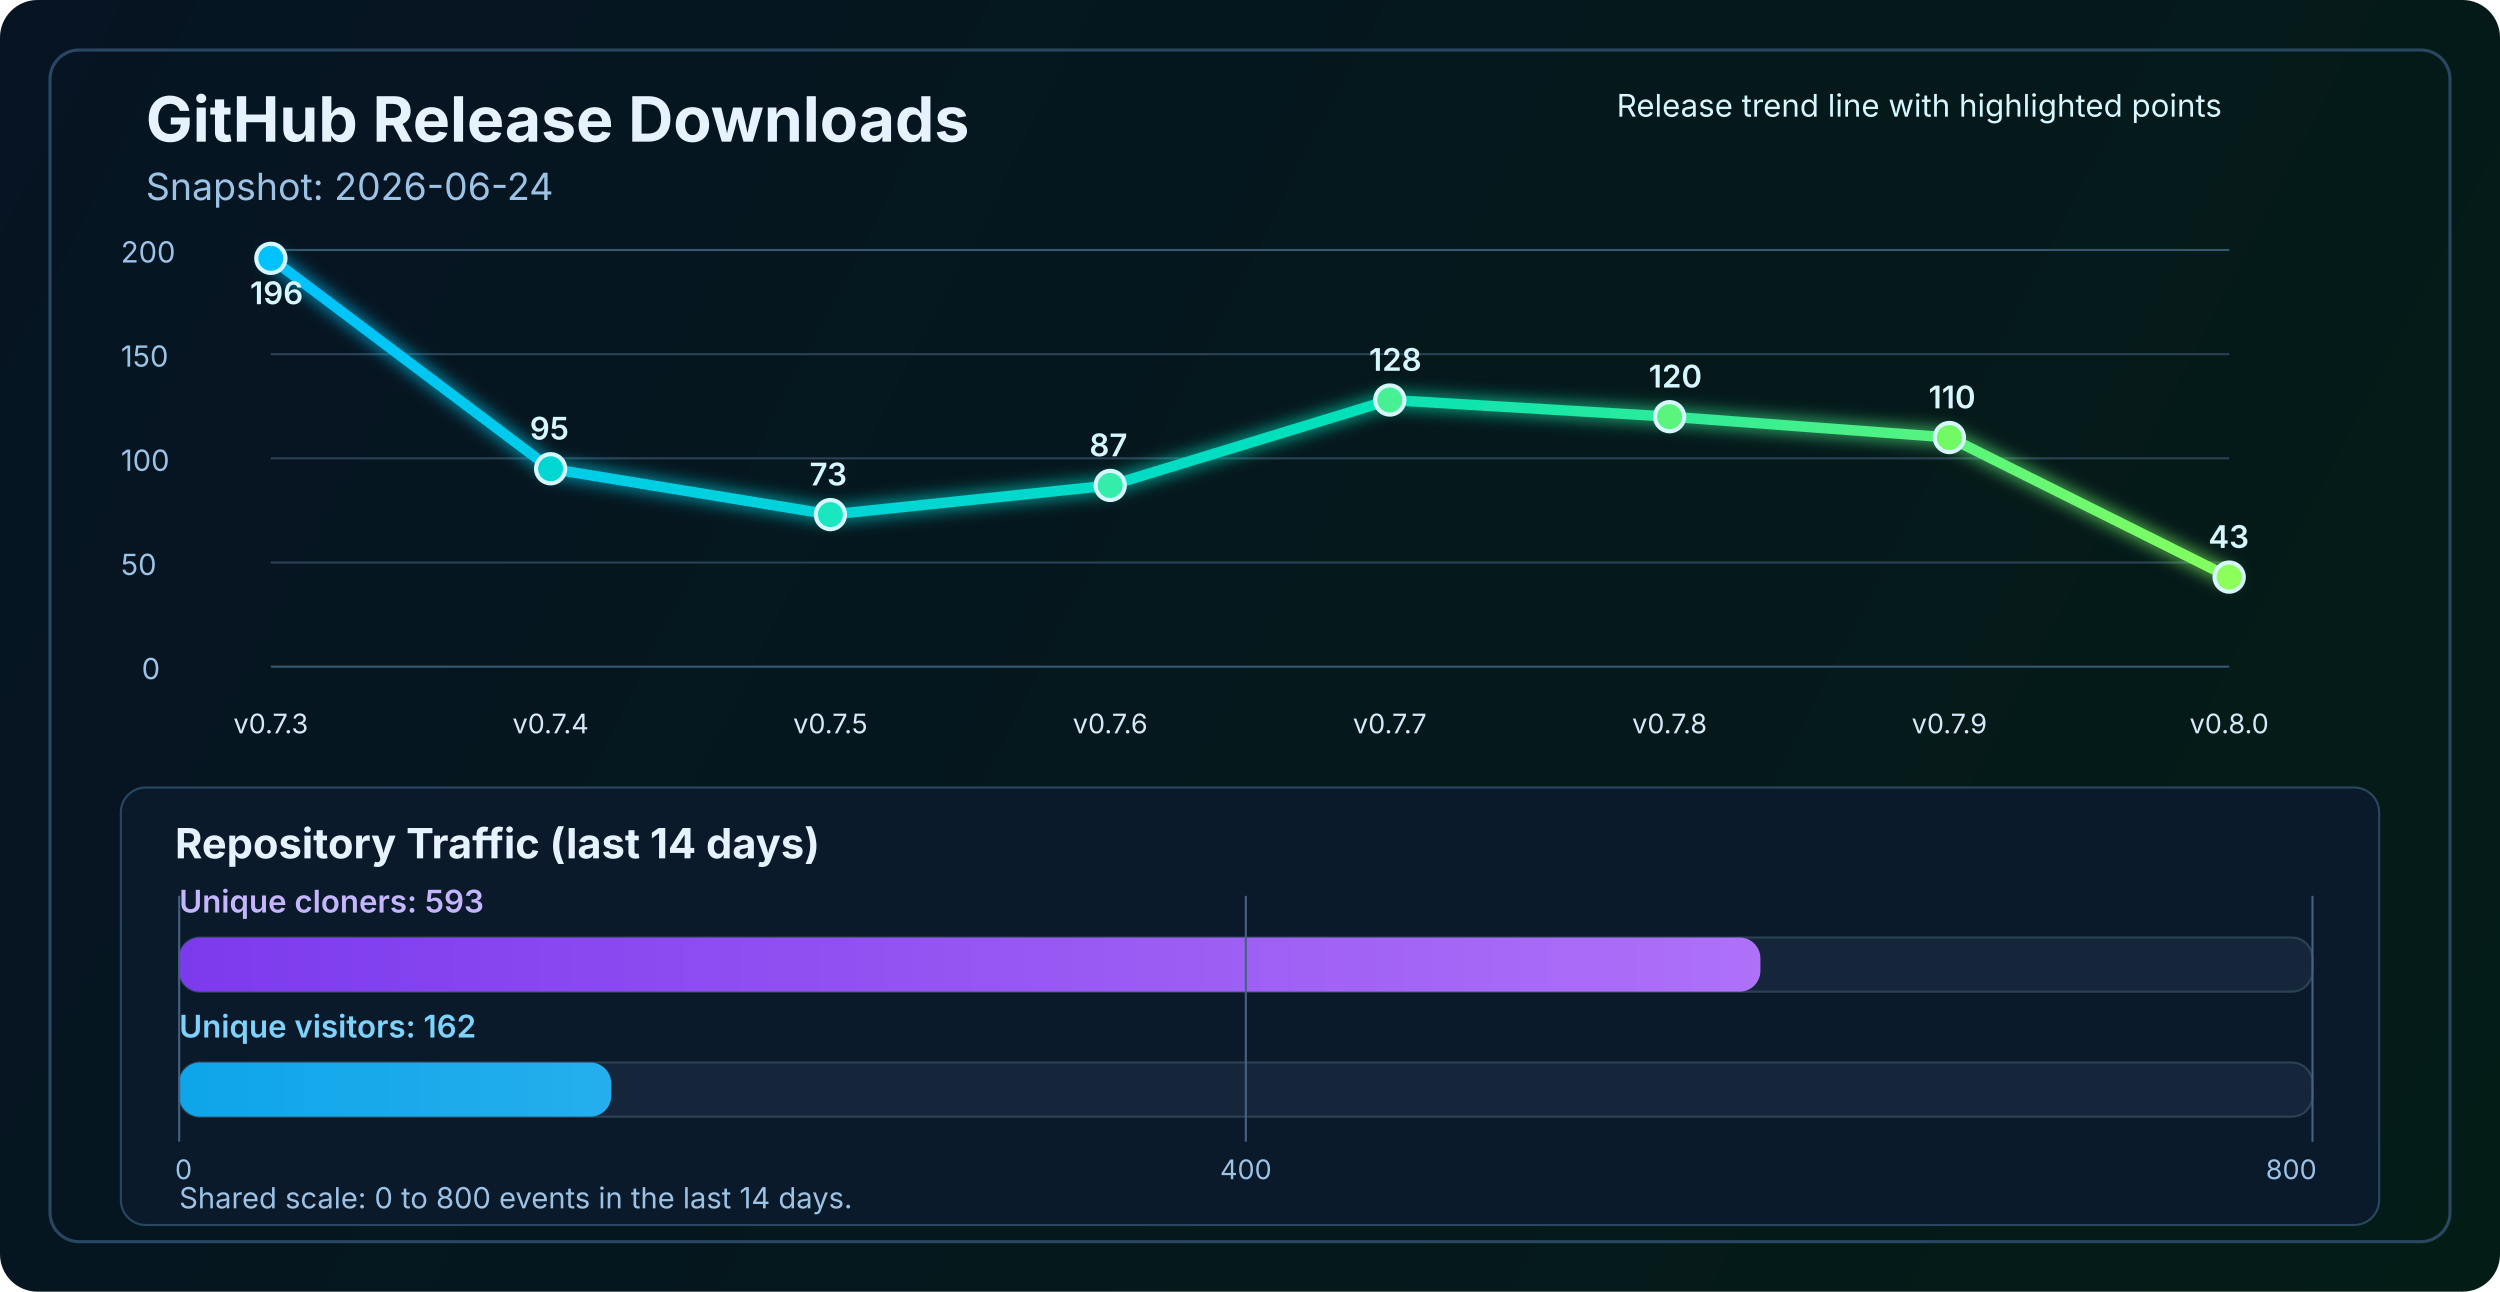
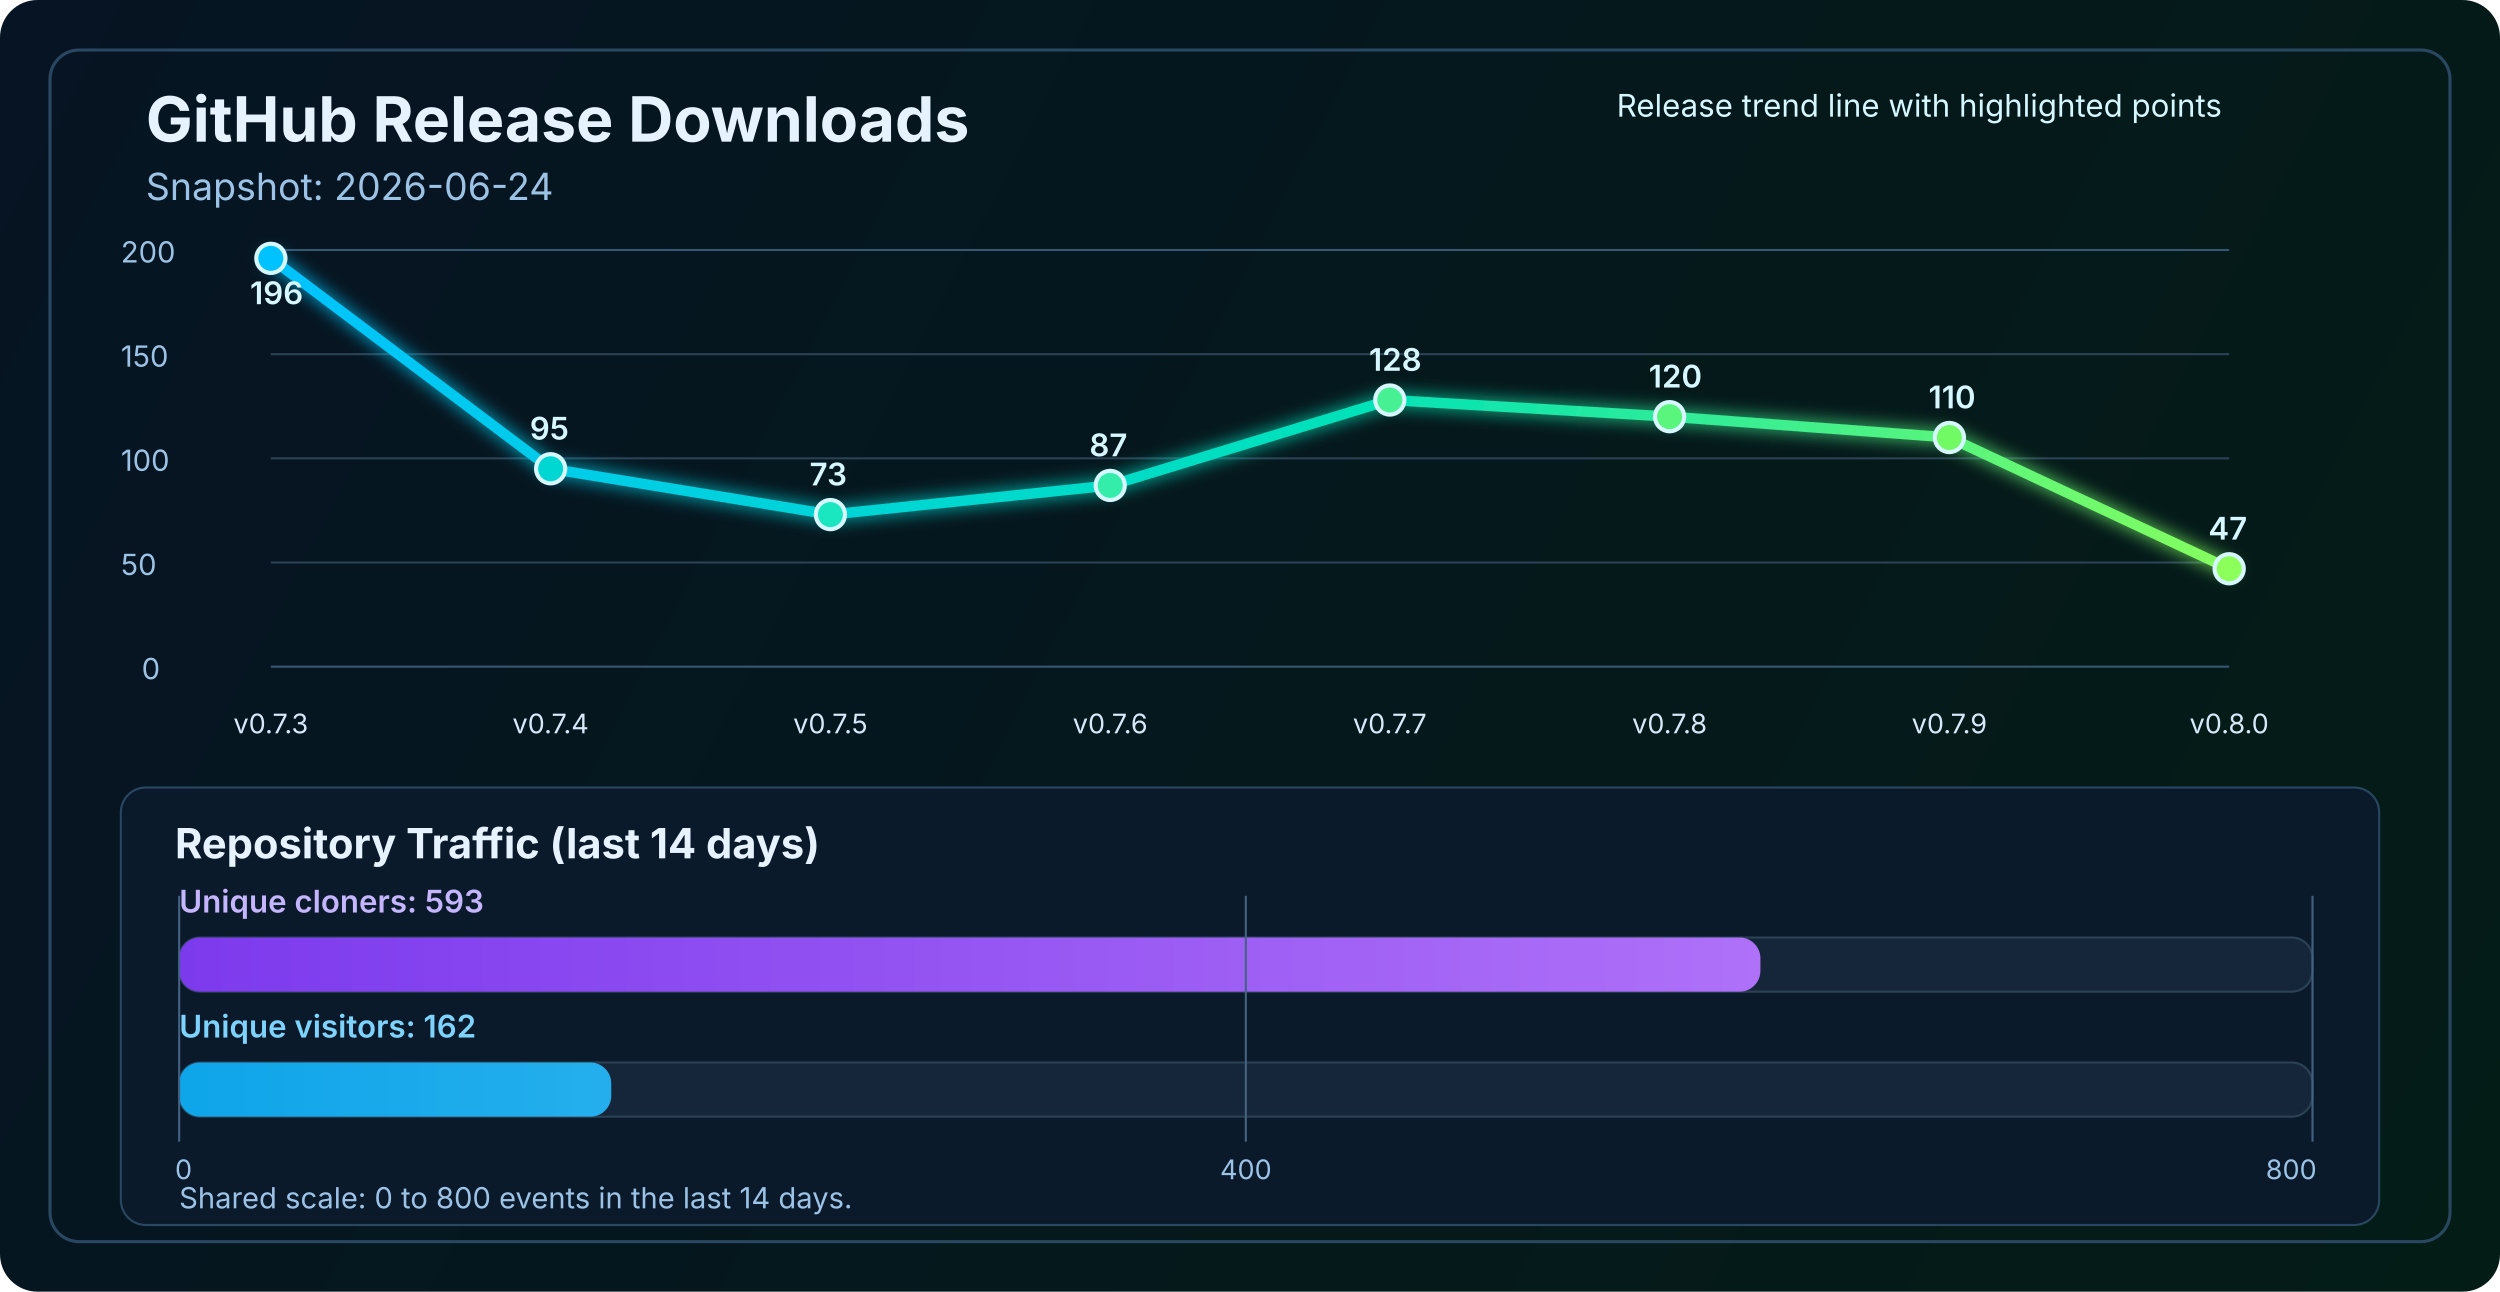
<svg xmlns="http://www.w3.org/2000/svg" width="1200" height="620" viewBox="0 0 1200 620" fill="none" role="img" aria-labelledby="title desc">
  <defs>
    <linearGradient id="bg" x1="0" y1="0" x2="1200" y2="620" gradientUnits="userSpaceOnUse">
      <stop stop-color="#061423" />
      <stop offset="1" stop-color="#041C16" />
    </linearGradient>
    <linearGradient id="line" x1="130" y1="86" x2="1070" y2="340" gradientUnits="userSpaceOnUse">
      <stop stop-color="#00C2FF" />
      <stop offset="0.55" stop-color="#00E2B8" />
      <stop offset="1" stop-color="#8CFF5A" />
    </linearGradient>
    <linearGradient id="cloneFill" x1="86" y1="450" x2="1110" y2="450" gradientUnits="userSpaceOnUse">
      <stop stop-color="#7C3AED" />
      <stop offset="1" stop-color="#C084FC" />
    </linearGradient>
    <linearGradient id="viewFill" x1="86" y1="482" x2="1110" y2="482" gradientUnits="userSpaceOnUse">
      <stop stop-color="#0EA5E9" />
      <stop offset="1" stop-color="#7DD3FC" />
    </linearGradient>
    <filter id="glow" x="-50%" y="-50%" width="200%" height="200%">
      <feGaussianBlur stdDeviation="4" result="blur" />
      <feMerge>
        <feMergeNode in="blur" />
        <feMergeNode in="SourceGraphic" />
      </feMerge>
    </filter>
  </defs>
  <rect width="1200" height="620" rx="18" fill="url(#bg)" />
  <rect x="24" y="24" width="1152" height="572" rx="14" stroke="#2A4762" stroke-width="1.5" />
  <text x="70" y="68" fill="#E6F3FF" font-size="30" font-family="SF Pro Display, -apple-system, BlinkMacSystemFont, Segoe UI, sans-serif" font-weight="700">GitHub Release Downloads</text>
  <text x="70" y="96" fill="#9CC3E6" font-size="18" font-family="SF Pro Text, -apple-system, BlinkMacSystemFont, Segoe UI, sans-serif">Snapshot: 2026-06-24</text>
  <line x1="130" y1="320.0" x2="1070" y2="320.0" stroke="#37566F" stroke-width="1" />
  <line x1="130" y1="270.0" x2="1070" y2="270.0" stroke="#2B4255" stroke-width="1" />
  <line x1="130" y1="220.0" x2="1070" y2="220.0" stroke="#2B4255" stroke-width="1" />
  <line x1="130" y1="170.0" x2="1070" y2="170.0" stroke="#2B4255" stroke-width="1" />
  <line x1="130" y1="120.0" x2="1070" y2="120.0" stroke="#37566F" stroke-width="1" />
  <text x="68" y="326.0" fill="#9CC3E6" font-size="14" font-family="SF Pro Text, -apple-system, BlinkMacSystemFont, Segoe UI, sans-serif">0</text>
  <text x="58" y="276.0" fill="#9CC3E6" font-size="14" font-family="SF Pro Text, -apple-system, BlinkMacSystemFont, Segoe UI, sans-serif">50</text>
  <text x="58" y="226.0" fill="#9CC3E6" font-size="14" font-family="SF Pro Text, -apple-system, BlinkMacSystemFont, Segoe UI, sans-serif">100</text>
  <text x="58" y="176.0" fill="#9CC3E6" font-size="14" font-family="SF Pro Text, -apple-system, BlinkMacSystemFont, Segoe UI, sans-serif">150</text>
  <text x="58" y="126.0" fill="#9CC3E6" font-size="14" font-family="SF Pro Text, -apple-system, BlinkMacSystemFont, Segoe UI, sans-serif">200</text>
-   <polyline points="130.0,124.0 264.3,225.0 398.6,247.0 532.9,233.0 667.1,192.0 801.4,200.0 935.7,210.0 1070.0,277.0" fill="none" stroke="url(#line)" stroke-width="5" stroke-linecap="round" stroke-linejoin="round" filter="url(#glow)" />
+   <polyline points="130.0,124.0 264.3,225.0 398.6,247.0 532.9,233.0 667.1,192.0 801.4,200.0 935.7,210.0 1070.0,273.0" fill="none" stroke="url(#line)" stroke-width="5" stroke-linecap="round" stroke-linejoin="round" filter="url(#glow)" />
  <circle cx="130.0" cy="124.0" r="7" fill="#00C2FF" stroke="#D7F7FF" stroke-width="2" />
  <circle cx="264.3" cy="225.0" r="7" fill="#00D7D2" stroke="#D7F7FF" stroke-width="2" />
  <circle cx="398.6" cy="247.0" r="7" fill="#1AE7C0" stroke="#D7F7FF" stroke-width="2" />
  <circle cx="532.9" cy="233.0" r="7" fill="#34EDAA" stroke="#D7F7FF" stroke-width="2" />
  <circle cx="667.1" cy="192.0" r="7" fill="#47F193" stroke="#D7F7FF" stroke-width="2" />
  <circle cx="801.4" cy="200.0" r="7" fill="#5AF57D" stroke="#D7F7FF" stroke-width="2" />
  <circle cx="935.7" cy="210.0" r="7" fill="#72FA64" stroke="#D7F7FF" stroke-width="2" />
-   <circle cx="1070.0" cy="277.0" r="7" fill="#8CFF5A" stroke="#D7F7FF" stroke-width="2" />
+   <circle cx="1070.0" cy="273.0" r="7" fill="#8CFF5A" stroke="#D7F7FF" stroke-width="2" />
  <text x="130.0" y="352" text-anchor="middle" fill="#D7E8F8" font-size="13" font-family="SF Pro Text, -apple-system, BlinkMacSystemFont, Segoe UI, sans-serif">v0.7.3</text>
  <text x="264.3" y="352" text-anchor="middle" fill="#D7E8F8" font-size="13" font-family="SF Pro Text, -apple-system, BlinkMacSystemFont, Segoe UI, sans-serif">v0.7.4</text>
  <text x="398.6" y="352" text-anchor="middle" fill="#D7E8F8" font-size="13" font-family="SF Pro Text, -apple-system, BlinkMacSystemFont, Segoe UI, sans-serif">v0.7.5</text>
  <text x="532.9" y="352" text-anchor="middle" fill="#D7E8F8" font-size="13" font-family="SF Pro Text, -apple-system, BlinkMacSystemFont, Segoe UI, sans-serif">v0.7.6</text>
  <text x="667.1" y="352" text-anchor="middle" fill="#D7E8F8" font-size="13" font-family="SF Pro Text, -apple-system, BlinkMacSystemFont, Segoe UI, sans-serif">v0.7.7</text>
  <text x="801.4" y="352" text-anchor="middle" fill="#D7E8F8" font-size="13" font-family="SF Pro Text, -apple-system, BlinkMacSystemFont, Segoe UI, sans-serif">v0.7.8</text>
  <text x="935.7" y="352" text-anchor="middle" fill="#D7E8F8" font-size="13" font-family="SF Pro Text, -apple-system, BlinkMacSystemFont, Segoe UI, sans-serif">v0.7.9</text>
  <text x="1070.0" y="352" text-anchor="middle" fill="#D7E8F8" font-size="13" font-family="SF Pro Text, -apple-system, BlinkMacSystemFont, Segoe UI, sans-serif">v0.8.0</text>
  <text x="120.0" y="146.0" fill="#D7F7FF" font-size="15" font-family="SF Pro Text, -apple-system, BlinkMacSystemFont, Segoe UI, sans-serif" font-weight="600">196</text>
  <text x="254.3" y="211.0" fill="#D7F7FF" font-size="15" font-family="SF Pro Text, -apple-system, BlinkMacSystemFont, Segoe UI, sans-serif" font-weight="600">95</text>
  <text x="388.6" y="233.0" fill="#D7F7FF" font-size="15" font-family="SF Pro Text, -apple-system, BlinkMacSystemFont, Segoe UI, sans-serif" font-weight="600">73</text>
  <text x="522.9" y="219.0" fill="#D7F7FF" font-size="15" font-family="SF Pro Text, -apple-system, BlinkMacSystemFont, Segoe UI, sans-serif" font-weight="600">87</text>
  <text x="657.1" y="178.0" fill="#D7F7FF" font-size="15" font-family="SF Pro Text, -apple-system, BlinkMacSystemFont, Segoe UI, sans-serif" font-weight="600">128</text>
  <text x="791.4" y="186.0" fill="#D7F7FF" font-size="15" font-family="SF Pro Text, -apple-system, BlinkMacSystemFont, Segoe UI, sans-serif" font-weight="600">120</text>
  <text x="925.7" y="196.0" fill="#D7F7FF" font-size="15" font-family="SF Pro Text, -apple-system, BlinkMacSystemFont, Segoe UI, sans-serif" font-weight="600">110</text>
-   <text x="1060.0" y="263.0" fill="#D7F7FF" font-size="15" font-family="SF Pro Text, -apple-system, BlinkMacSystemFont, Segoe UI, sans-serif" font-weight="600">43</text>
+   <text x="1060.0" y="259.0" fill="#D7F7FF" font-size="15" font-family="SF Pro Text, -apple-system, BlinkMacSystemFont, Segoe UI, sans-serif" font-weight="600">47</text>
  <text x="776" y="56" fill="#D7F7FF" font-size="15" font-family="SF Pro Text, -apple-system, BlinkMacSystemFont, Segoe UI, sans-serif">Release trend line with highlighted points</text>
  <rect x="58" y="378" width="1084" height="210" rx="12" fill="#0A1A2B" stroke="#2A4762" stroke-width="1" />
  <text x="84" y="412" fill="#E6F3FF" font-size="20" font-family="SF Pro Text, -apple-system, BlinkMacSystemFont, Segoe UI, sans-serif" font-weight="700">Repository Traffic (last 14 days)</text>
  <text x="86" y="438" fill="#C4B5FD" font-size="15" font-family="SF Pro Text, -apple-system, BlinkMacSystemFont, Segoe UI, sans-serif" font-weight="600">Unique cloners: 593</text>
  <rect x="86" y="450" width="1024" height="26" rx="10" fill="#15263A" stroke="#2B4255" stroke-width="1" />
  <rect x="86" y="450" width="759.0" height="26" rx="10" fill="url(#cloneFill)" />
  <text x="86" y="498" fill="#7DD3FC" font-size="15" font-family="SF Pro Text, -apple-system, BlinkMacSystemFont, Segoe UI, sans-serif" font-weight="600">Unique visitors: 162</text>
  <rect x="86" y="510" width="1024" height="26" rx="10" fill="#15263A" stroke="#2B4255" stroke-width="1" />
  <rect x="86" y="510" width="207.4" height="26" rx="10" fill="url(#viewFill)" />
  <line x1="86" y1="430" x2="86" y2="548" stroke="#436280" stroke-width="1" />
  <line x1="598.0" y1="430" x2="598.0" y2="548" stroke="#436280" stroke-width="1" />
  <line x1="1110" y1="430" x2="1110" y2="548" stroke="#436280" stroke-width="1" />
  <text x="84" y="566" text-anchor="start" fill="#9CC3E6" font-size="13" font-family="SF Pro Text, -apple-system, BlinkMacSystemFont, Segoe UI, sans-serif">0</text>
  <text x="598.0" y="566" text-anchor="middle" fill="#9CC3E6" font-size="13" font-family="SF Pro Text, -apple-system, BlinkMacSystemFont, Segoe UI, sans-serif">400</text>
  <text x="1112" y="566" text-anchor="end" fill="#9CC3E6" font-size="13" font-family="SF Pro Text, -apple-system, BlinkMacSystemFont, Segoe UI, sans-serif">800</text>
  <text x="86" y="580" fill="#9CC3E6" font-size="14" font-family="SF Pro Text, -apple-system, BlinkMacSystemFont, Segoe UI, sans-serif">Shared scale: 0 to 800 events in the last 14 days.</text>
</svg>
